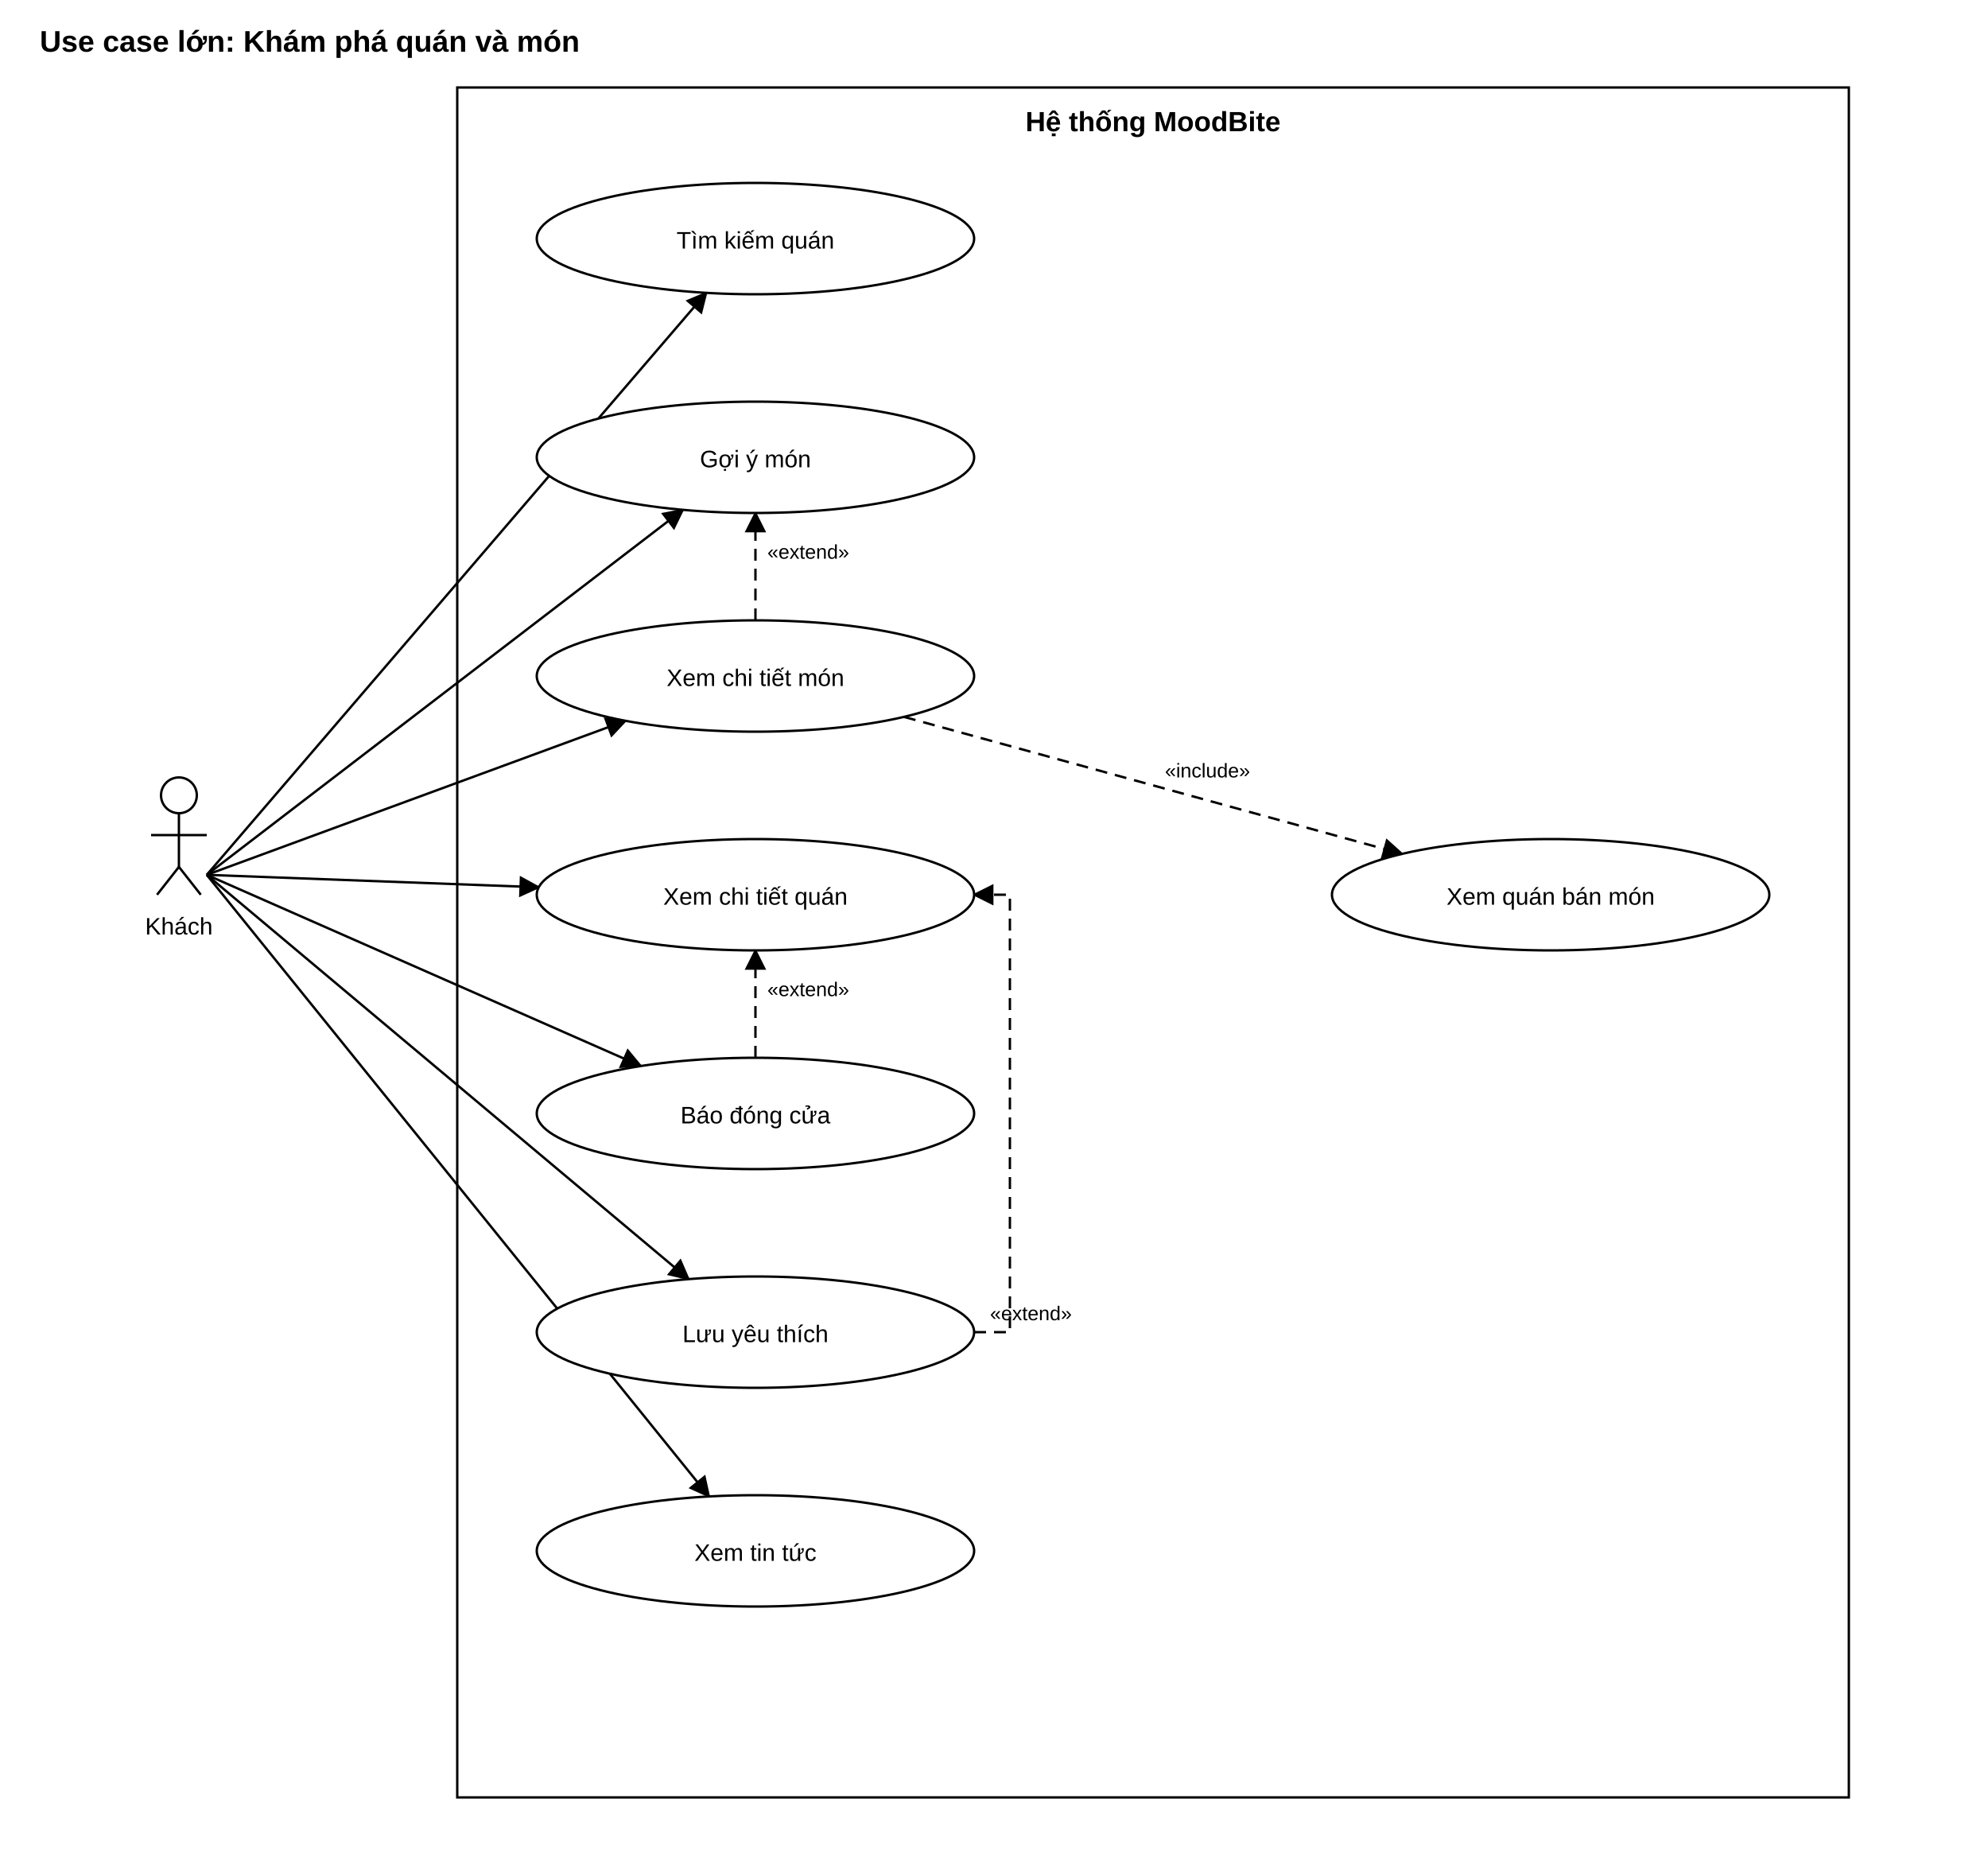
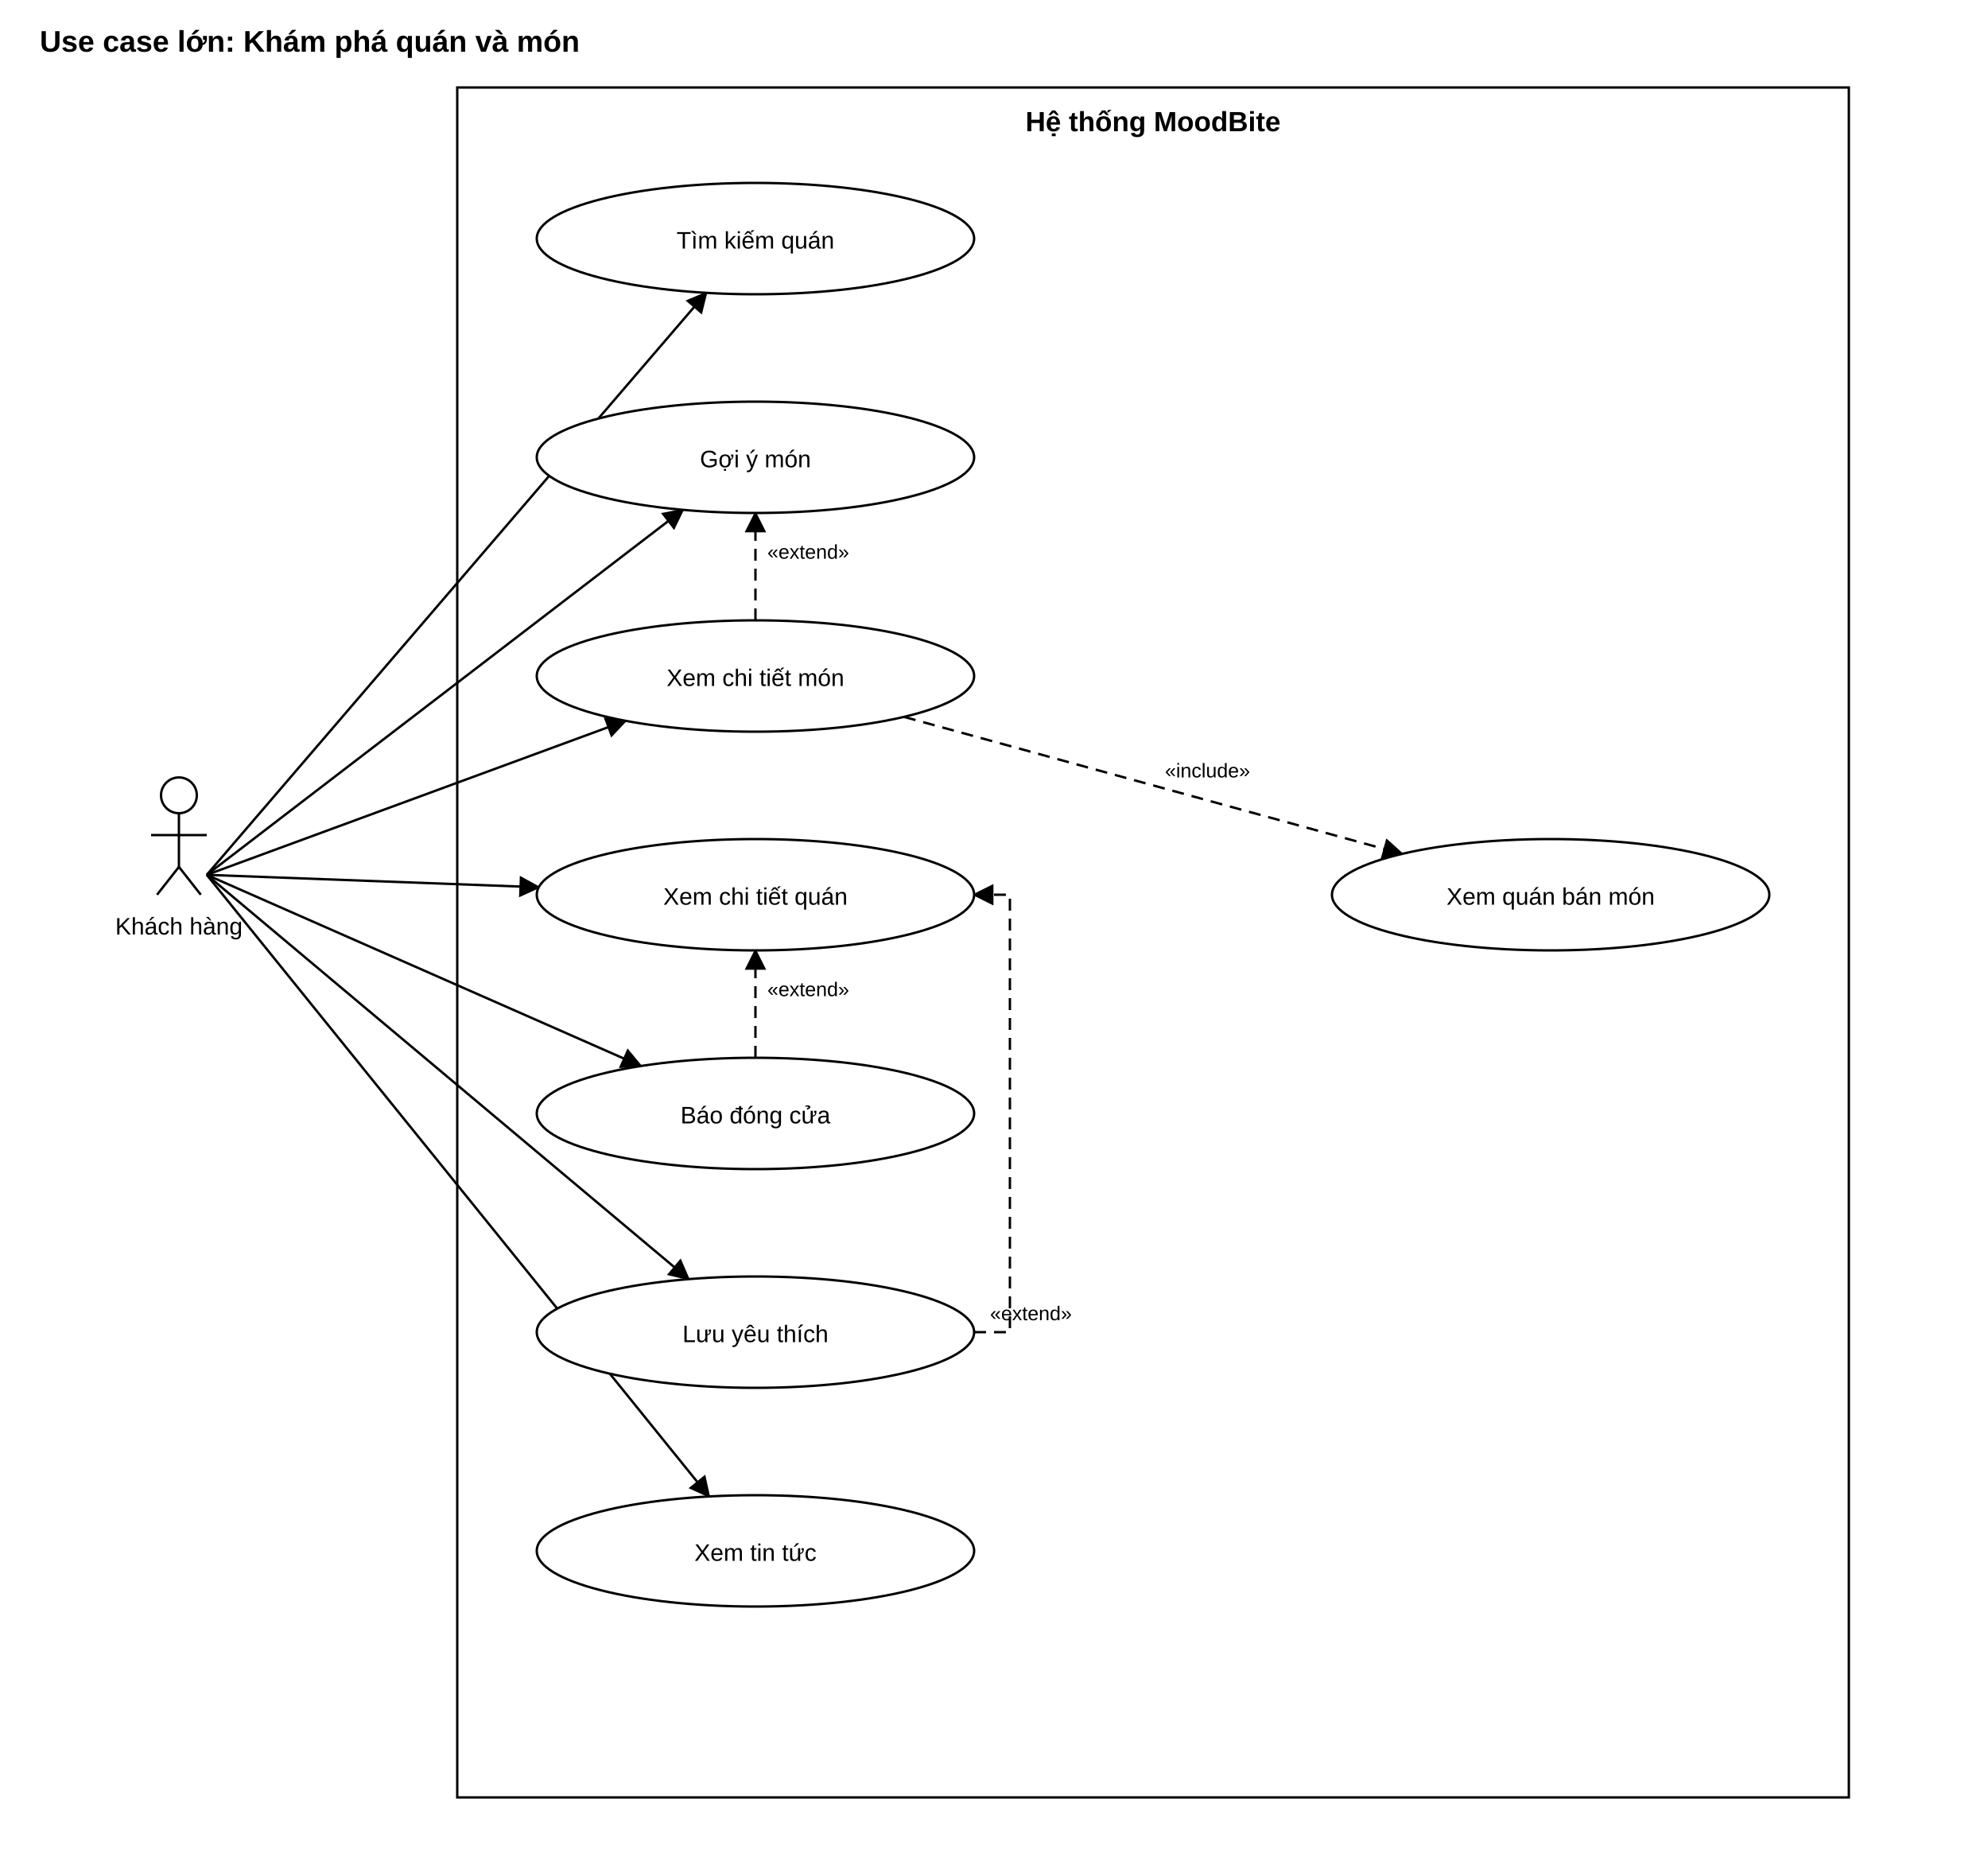
<svg xmlns="http://www.w3.org/2000/svg" width="1000" height="940" viewBox="0 0 1000 940">
  <defs>
    <marker id="dac" viewBox="0 0 10 10" refX="9" refY="5" markerWidth="9" markerHeight="9" orient="auto">
      <path d="M0,0 L10,5 L0,10 z" fill="#000" />
    </marker>
    <marker id="ho" viewBox="0 0 12 12" refX="11" refY="6" markerWidth="11" markerHeight="11" orient="auto">
      <path d="M1,1 L11,6 L1,11" fill="none" stroke="#000" stroke-width="1.2" />
    </marker>
  </defs>
  <rect width="100%" height="100%" fill="#fff" />
  <text x="20" y="26" font-family="Arial, Helvetica, sans-serif" font-size="15" text-anchor="start" font-weight="bold" fill="#000">Use case lớn: Khám phá quán và món</text>
  <rect x="230" y="44" width="700" height="860" rx="0" fill="#fff" stroke="#000" stroke-width="1.2" />
  <text x="580.0" y="66" font-family="Arial, Helvetica, sans-serif" font-size="14" text-anchor="middle" font-weight="bold" fill="#000">Hệ thống MoodBite</text>
  <line x1="454.722" y1="360.548" x2="705.278" y2="429.452" stroke="#000" stroke-width="1.2" stroke-dasharray="6 4" marker-end="url(#dac)" />
  <text x="586.0" y="391.0" font-family="Arial, Helvetica, sans-serif" font-size="10" text-anchor="start" font-weight="normal" fill="#000">«include»</text>
  <line x1="380.0" y1="312.0" x2="380.0" y2="258.0" stroke="#000" stroke-width="1.2" stroke-dasharray="6 4" marker-end="url(#dac)" />
  <text x="386.0" y="281.0" font-family="Arial, Helvetica, sans-serif" font-size="10" text-anchor="start" font-weight="normal" fill="#000">«extend»</text>
  <line x1="380.0" y1="532.0" x2="380.0" y2="478.0" stroke="#000" stroke-width="1.2" stroke-dasharray="6 4" marker-end="url(#dac)" />
  <text x="386.0" y="501.0" font-family="Arial, Helvetica, sans-serif" font-size="10" text-anchor="start" font-weight="normal" fill="#000">«extend»</text>
  <path d="M 490.0 670 H 508.0 V 450.0 H 490.0" fill="none" stroke="#000" stroke-width="1.2" stroke-dasharray="6 4" marker-end="url(#dac)" />
  <text x="498.0" y="664" font-family="Arial, Helvetica, sans-serif" font-size="10" text-anchor="start" font-weight="normal" fill="#000">«extend»</text>
  <line x1="104" y1="440.0" x2="355.274" y2="147.283" stroke="#000" stroke-width="1.2" marker-end="url(#dac)" />
  <line x1="104" y1="440.0" x2="343.521" y2="256.416" stroke="#000" stroke-width="1.2" marker-end="url(#dac)" />
  <line x1="104" y1="440.0" x2="314.671" y2="362.527" stroke="#000" stroke-width="1.2" marker-end="url(#dac)" />
  <line x1="104" y1="440.0" x2="270.996" y2="446.241" stroke="#000" stroke-width="1.2" marker-end="url(#dac)" />
  <line x1="104" y1="440.0" x2="322.365" y2="536.151" stroke="#000" stroke-width="1.2" marker-end="url(#dac)" />
  <line x1="104" y1="440.0" x2="346.385" y2="643.339" stroke="#000" stroke-width="1.2" marker-end="url(#dac)" />
  <line x1="104" y1="440.0" x2="356.661" y2="752.637" stroke="#000" stroke-width="1.2" marker-end="url(#dac)" />
  <ellipse cx="380" cy="120" rx="110.0" ry="28.0" fill="#fff" stroke="#000" stroke-width="1.2" />
  <text x="380" y="125" font-family="Arial, Helvetica, sans-serif" font-size="12" text-anchor="middle" font-weight="normal" fill="#000">Tìm kiếm quán</text>
  <ellipse cx="380" cy="230" rx="110.0" ry="28.0" fill="#fff" stroke="#000" stroke-width="1.2" />
  <text x="380" y="235" font-family="Arial, Helvetica, sans-serif" font-size="12" text-anchor="middle" font-weight="normal" fill="#000">Gợi ý món</text>
  <ellipse cx="380" cy="340" rx="110.0" ry="28.0" fill="#fff" stroke="#000" stroke-width="1.2" />
  <text x="380" y="345" font-family="Arial, Helvetica, sans-serif" font-size="12" text-anchor="middle" font-weight="normal" fill="#000">Xem chi tiết món</text>
  <ellipse cx="780" cy="450" rx="110.0" ry="28.0" fill="#fff" stroke="#000" stroke-width="1.2" />
  <text x="780" y="455" font-family="Arial, Helvetica, sans-serif" font-size="12" text-anchor="middle" font-weight="normal" fill="#000">Xem quán bán món</text>
  <ellipse cx="380" cy="450" rx="110.0" ry="28.0" fill="#fff" stroke="#000" stroke-width="1.2" />
  <text x="380" y="455" font-family="Arial, Helvetica, sans-serif" font-size="12" text-anchor="middle" font-weight="normal" fill="#000">Xem chi tiết quán</text>
  <ellipse cx="380" cy="560" rx="110.0" ry="28.0" fill="#fff" stroke="#000" stroke-width="1.2" />
  <text x="380" y="565" font-family="Arial, Helvetica, sans-serif" font-size="12" text-anchor="middle" font-weight="normal" fill="#000">Báo đóng cửa</text>
  <ellipse cx="380" cy="670" rx="110.0" ry="28.0" fill="#fff" stroke="#000" stroke-width="1.2" />
  <text x="380" y="675" font-family="Arial, Helvetica, sans-serif" font-size="12" text-anchor="middle" font-weight="normal" fill="#000">Lưu yêu thích</text>
  <ellipse cx="380" cy="780" rx="110.0" ry="28.0" fill="#fff" stroke="#000" stroke-width="1.2" />
  <text x="380" y="785" font-family="Arial, Helvetica, sans-serif" font-size="12" text-anchor="middle" font-weight="normal" fill="#000">Xem tin tức</text>
  <circle cx="90" cy="400.0" r="9" fill="#fff" stroke="#000" stroke-width="1.2" />
  <line x1="90" y1="409.0" x2="90" y2="436.0" stroke="#000" stroke-width="1.2" />
  <line x1="76" y1="420.0" x2="104" y2="420.0" stroke="#000" stroke-width="1.2" />
  <line x1="90" y1="436.0" x2="79" y2="450.0" stroke="#000" stroke-width="1.2" />
  <line x1="90" y1="436.0" x2="101" y2="450.0" stroke="#000" stroke-width="1.2" />
-   <text x="90" y="470.0" font-family="Arial, Helvetica, sans-serif" font-size="12" text-anchor="middle" font-weight="normal" fill="#000">Khách</text>
+   <text x="90" y="470.0" font-family="Arial, Helvetica, sans-serif" font-size="12" text-anchor="middle" font-weight="normal" fill="#000">Khách hàng</text>
</svg>
